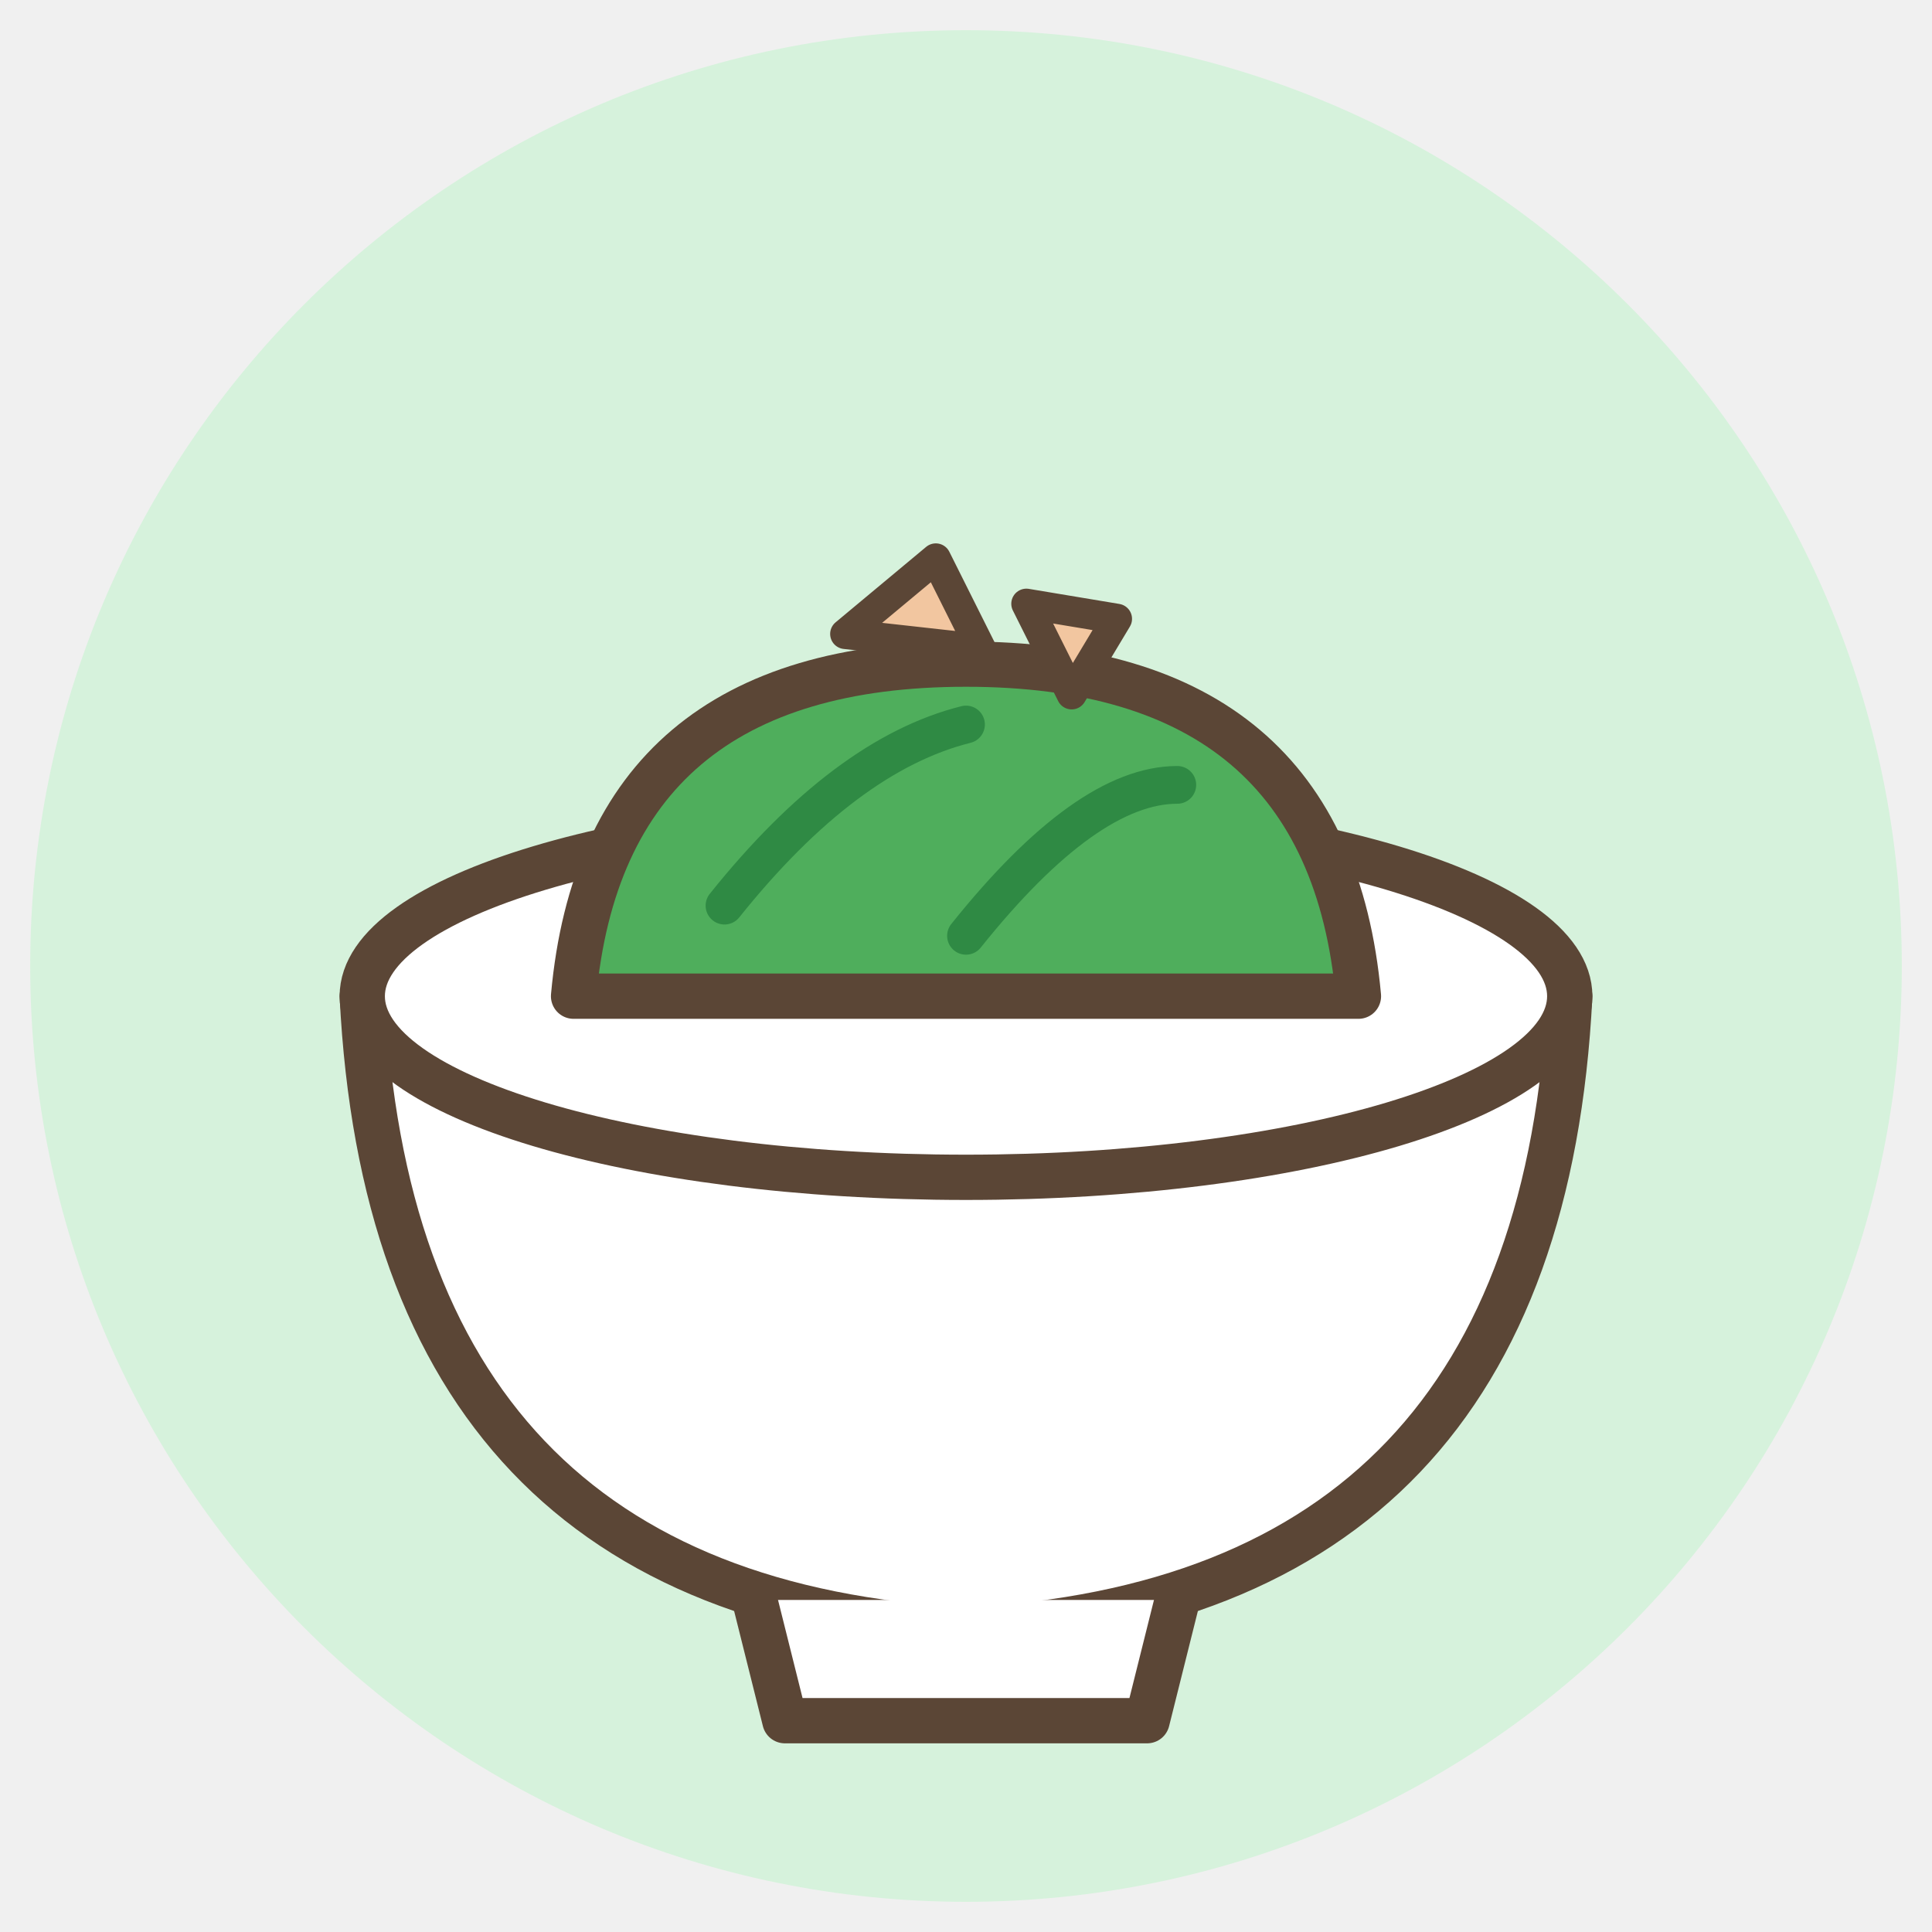
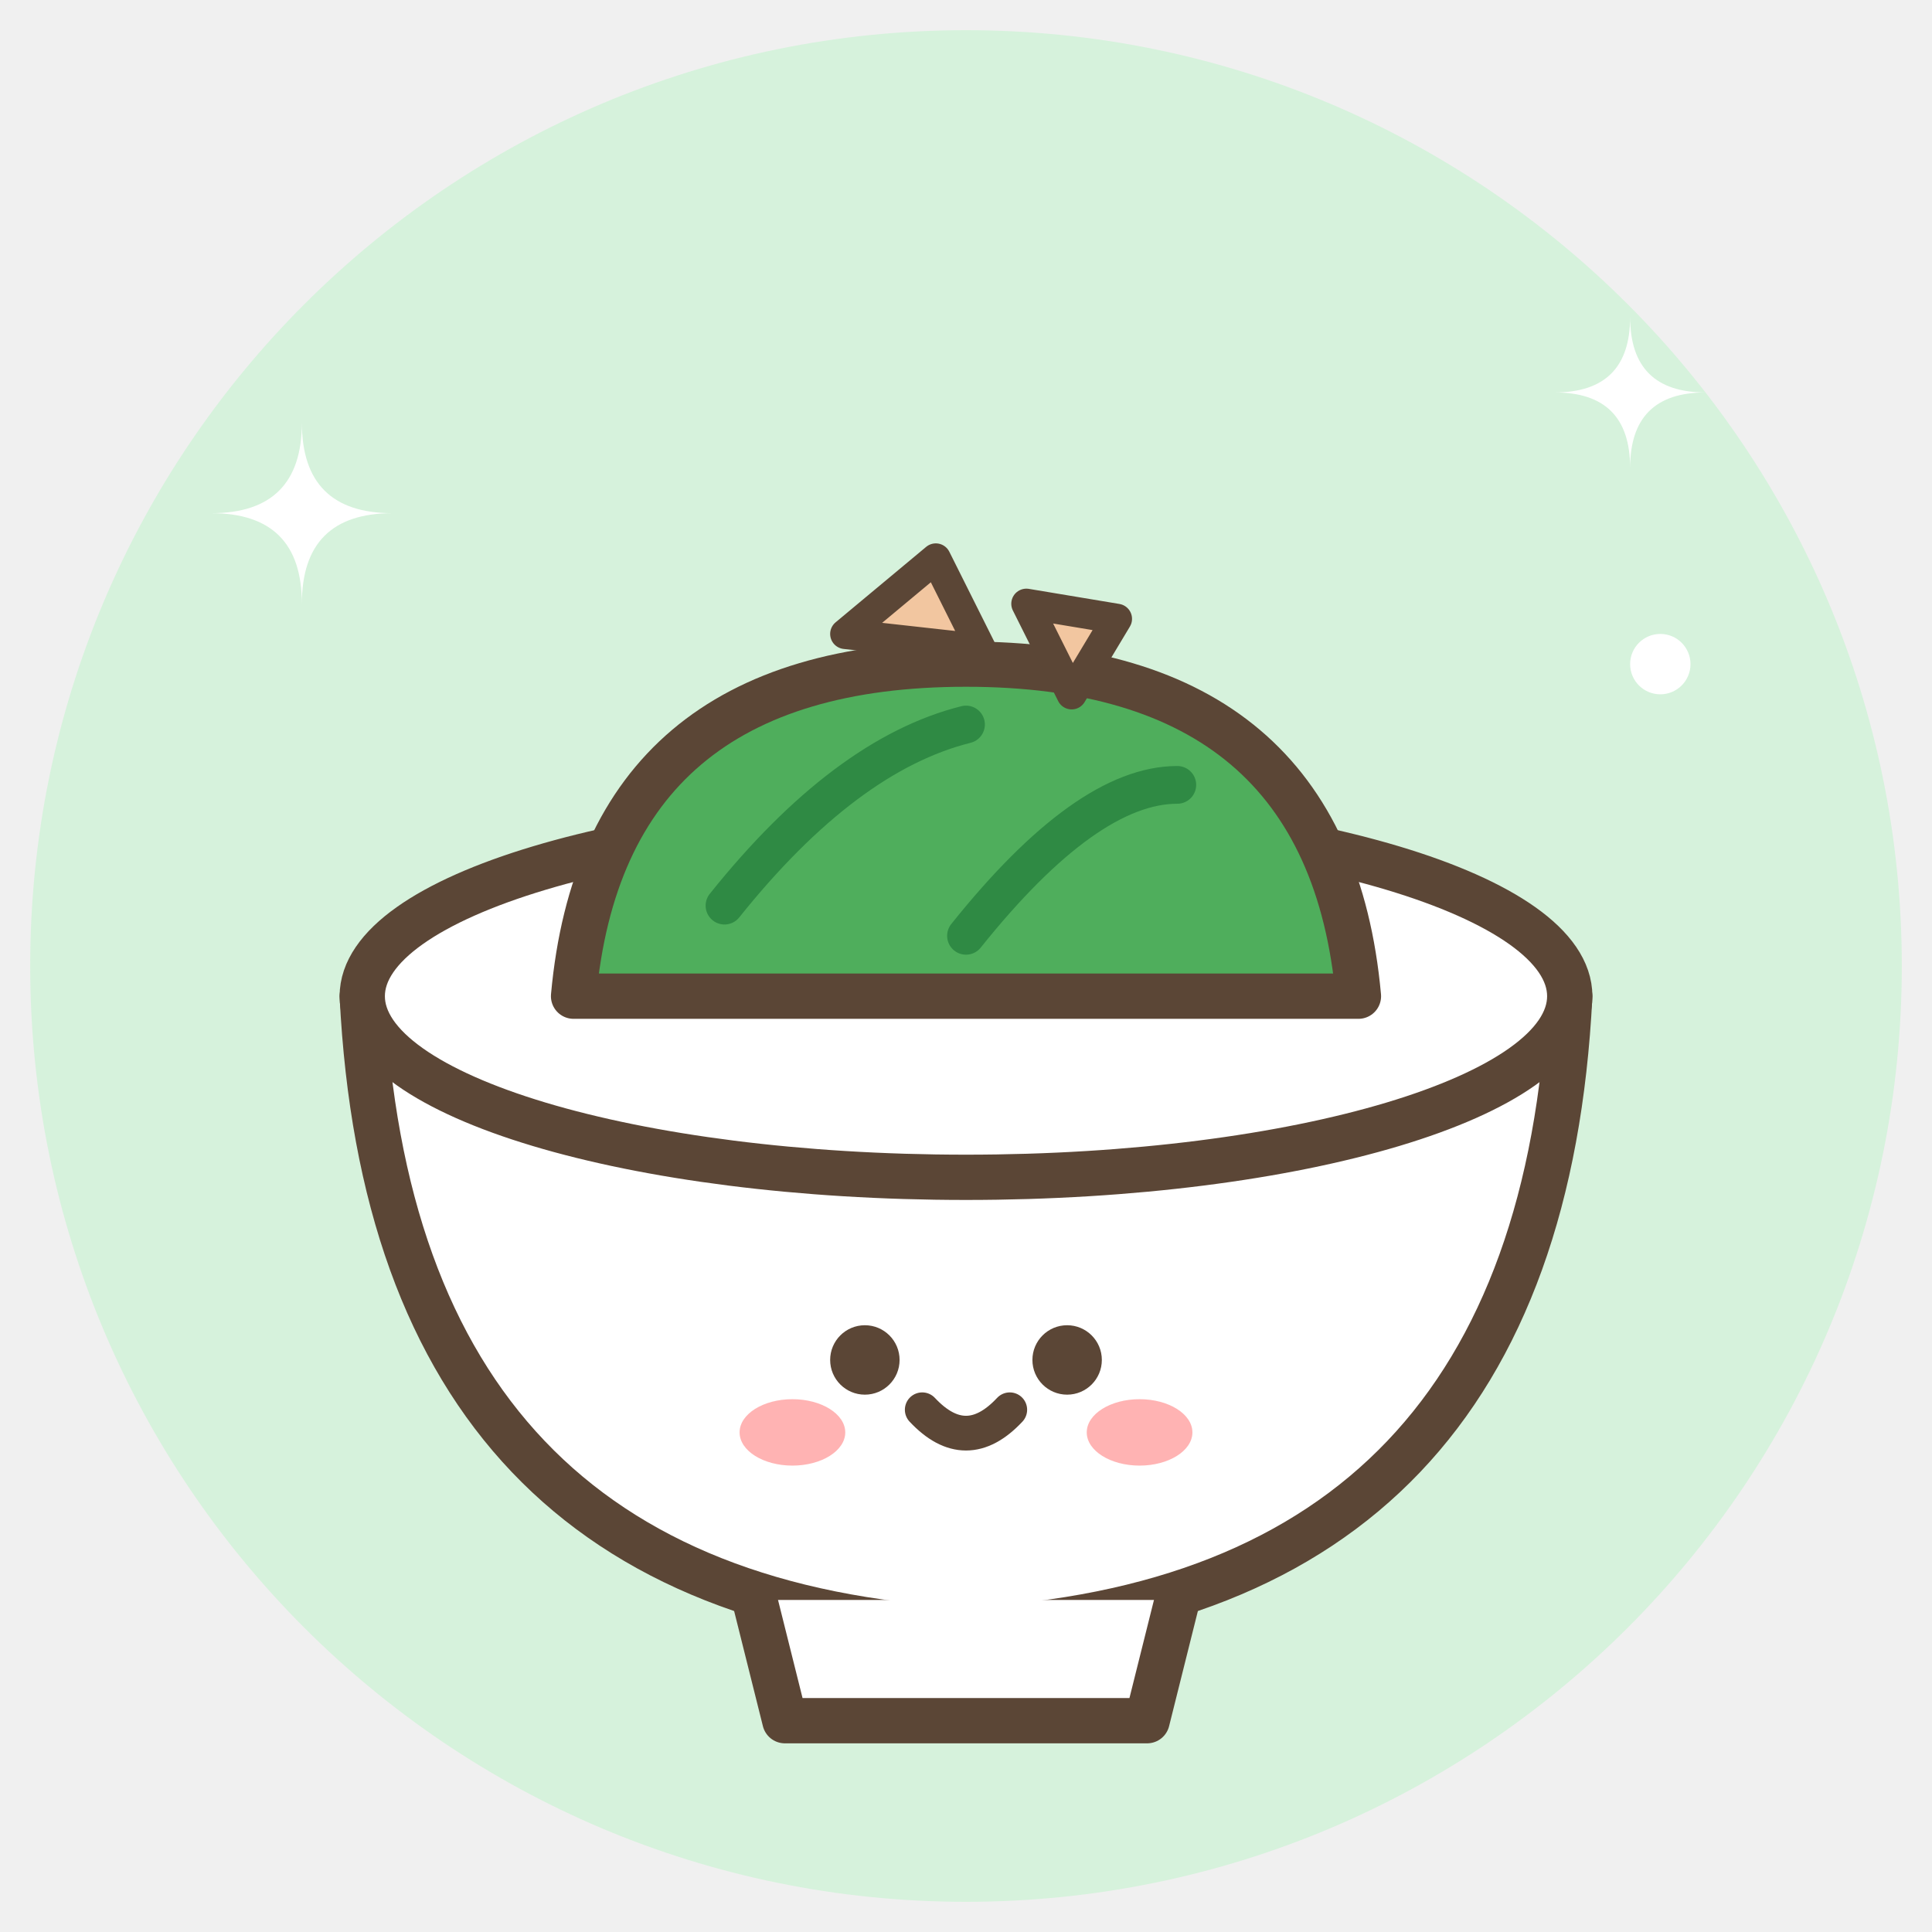
<svg xmlns="http://www.w3.org/2000/svg" viewBox="0 0 128 128">
  <circle cx="64" cy="64" r="62" fill="#d6f2dc" />
+   <path d="M20 28 Q20 34 26 34 Q20 34 20 40 Q20 34 14 34 Q20 34 20 28Z" fill="#fff" />
+   <path d="M108 21 Q108 26 113 26 Q108 26 108 31 Q108 26 103 26 Q108 26 108 21Z" fill="#fff" />
+   <circle cx="110" cy="44" r="2" fill="#fff" />
  <g stroke="#5b4636" stroke-width="3" stroke-linejoin="round" stroke-linecap="round">
    <path d="M24 66 Q26 106 64 108 Q102 106 104 66Z" fill="#fff" />
    <path d="M50 106 L52 114 H76 L78 106" fill="#fff" />
    <ellipse cx="64" cy="66" rx="40" ry="12" fill="#fff" />
    <path d="M38 66 Q40 44 64 44 Q88 44 90 66Z" fill="#4fae5c" />
    <path d="M48 60 q8 -10 16 -12 M64 62 q8 -10 14 -10" fill="none" stroke="#2f8a44" stroke-width="2.5" />
    <path d="M56 42 l6 -5 l3 6Z M68 40 l6 1 l-3 5Z" fill="#f2c6a0" stroke-width="2" />
+     <g stroke="none">
+       <ellipse cx="52.5" cy="94.9" rx="3.5" ry="2.2" fill="#ff9a9a" opacity=".75" />
+       <ellipse cx="75.5" cy="94.9" rx="3.5" ry="2.2" fill="#ff9a9a" opacity=".75" />
+       <circle cx="57.3" cy="90.1" r="2.3" fill="#5b4636" />
+       <circle cx="70.7" cy="90.1" r="2.3" fill="#5b4636" />
+     </g>
+     <path d="M61.1 93.4 q2.9 3.1 5.8 0" fill="none" stroke="#5b4636" stroke-width="2.3" />
  </g>
</svg>
